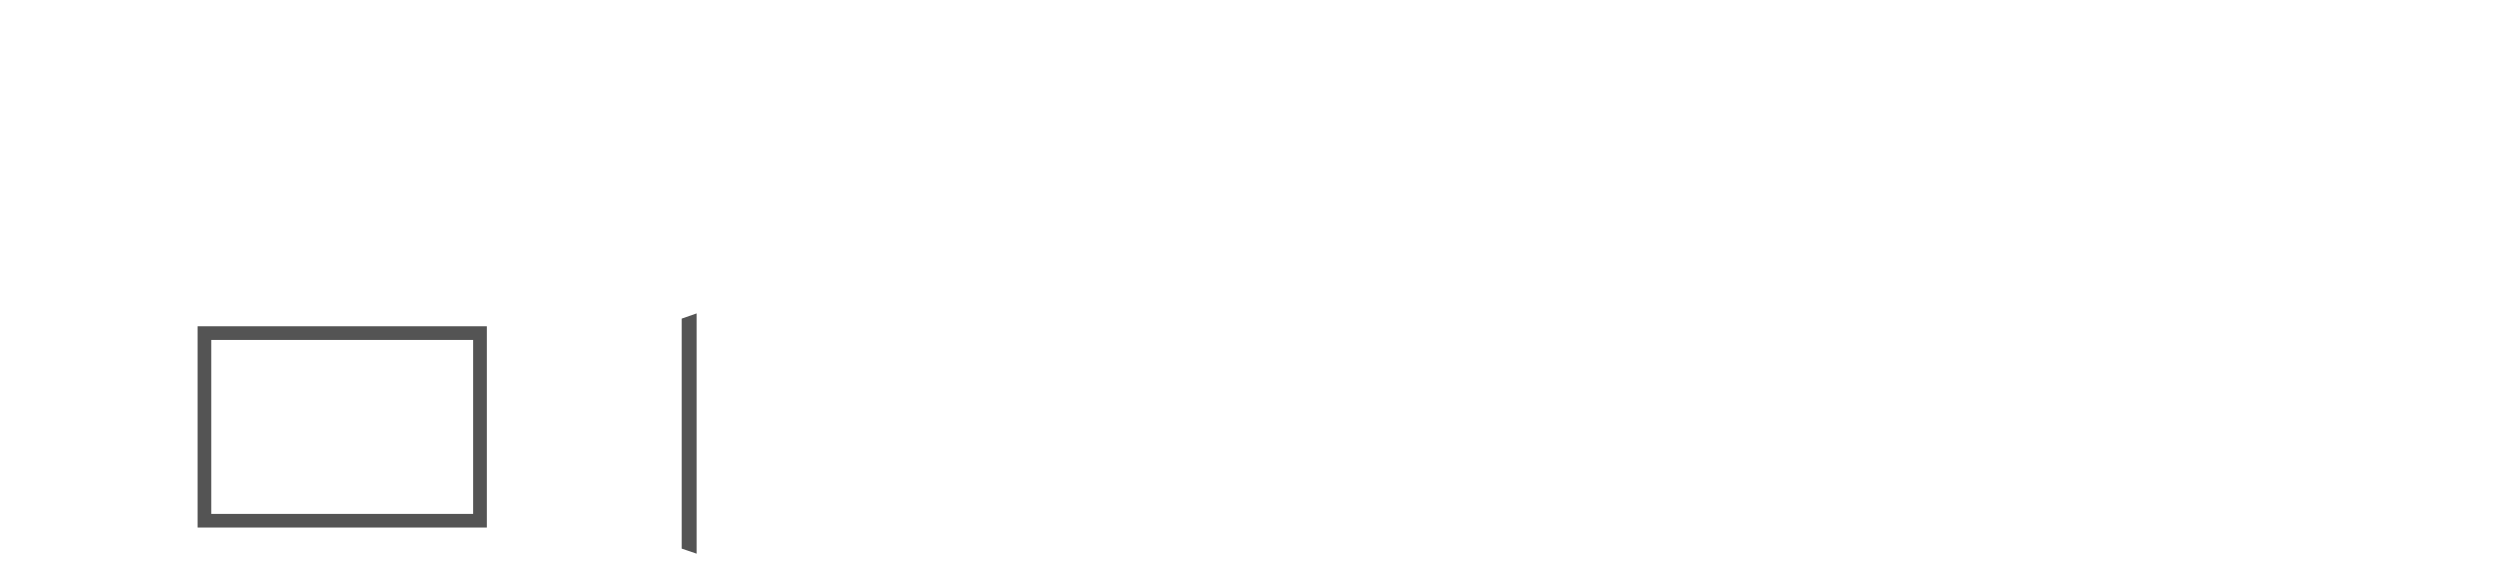
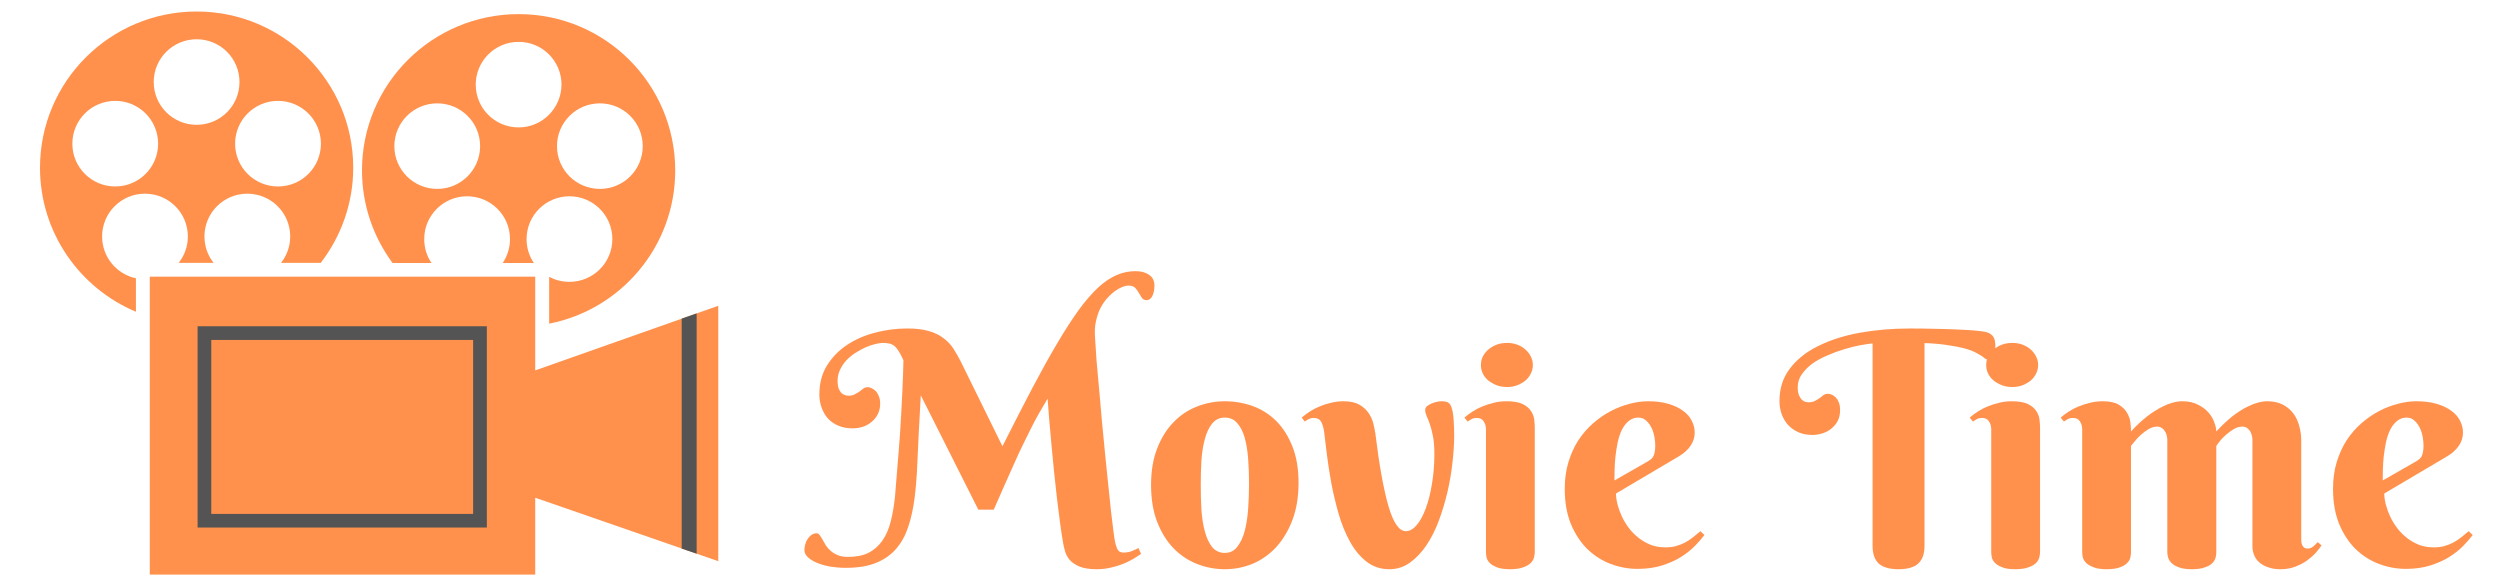
<svg xmlns="http://www.w3.org/2000/svg" xmlns:xlink="http://www.w3.org/1999/xlink" contentScriptType="text/ecmascript" width="224.88" zoomAndPan="magnify" contentStyleType="text/css" viewBox="0 0 224.88 52.5" height="52.5" preserveAspectRatio="xMidYMid meet" version="1.0">
  <defs>
    <g>
      <g id="glyph-0-0" />
      <g id="glyph-0-1">
        <path d="M 14.766 -5.125 L 9.594 -15.406 L 9.406 -11.953 C 9.352 -10.941 9.305 -9.941 9.266 -8.953 C 9.223 -7.973 9.145 -7.035 9.031 -6.141 C 8.914 -5.242 8.734 -4.41 8.484 -3.641 C 8.242 -2.879 7.891 -2.219 7.422 -1.656 C 6.961 -1.102 6.363 -0.672 5.625 -0.359 C 4.883 -0.047 3.957 0.109 2.844 0.109 C 2.363 0.109 1.898 0.07 1.453 0 C 1.004 -0.082 0.602 -0.195 0.25 -0.344 C -0.094 -0.488 -0.363 -0.656 -0.562 -0.844 C -0.77 -1.039 -0.875 -1.254 -0.875 -1.484 C -0.875 -1.66 -0.848 -1.836 -0.797 -2.016 C -0.754 -2.191 -0.68 -2.352 -0.578 -2.5 C -0.484 -2.645 -0.367 -2.766 -0.234 -2.859 C -0.098 -2.953 0.055 -3 0.234 -3 C 0.336 -3 0.426 -2.941 0.5 -2.828 C 0.582 -2.723 0.664 -2.594 0.75 -2.438 C 0.844 -2.281 0.941 -2.109 1.047 -1.922 C 1.16 -1.742 1.305 -1.578 1.484 -1.422 C 1.66 -1.266 1.875 -1.133 2.125 -1.031 C 2.375 -0.926 2.68 -0.875 3.047 -0.875 C 3.785 -0.875 4.406 -1 4.906 -1.25 C 5.406 -1.508 5.816 -1.875 6.141 -2.344 C 6.473 -2.82 6.723 -3.398 6.891 -4.078 C 7.066 -4.754 7.195 -5.523 7.281 -6.391 C 7.32 -6.867 7.359 -7.328 7.391 -7.766 C 7.43 -8.211 7.469 -8.656 7.5 -9.094 C 7.539 -9.531 7.578 -9.977 7.609 -10.438 C 7.648 -10.895 7.688 -11.375 7.719 -11.875 C 7.77 -12.613 7.812 -13.312 7.844 -13.969 C 7.883 -14.633 7.914 -15.254 7.938 -15.828 C 7.969 -16.398 7.988 -16.914 8 -17.375 C 8.02 -17.832 8.031 -18.227 8.031 -18.562 C 7.875 -18.906 7.734 -19.176 7.609 -19.375 C 7.484 -19.582 7.352 -19.738 7.219 -19.844 C 7.082 -19.957 6.93 -20.031 6.766 -20.062 C 6.609 -20.102 6.414 -20.125 6.188 -20.125 C 6 -20.125 5.766 -20.086 5.484 -20.016 C 5.203 -19.953 4.91 -19.852 4.609 -19.719 C 4.305 -19.582 4.004 -19.414 3.703 -19.219 C 3.398 -19.02 3.129 -18.797 2.891 -18.547 C 2.66 -18.297 2.473 -18.016 2.328 -17.703 C 2.18 -17.398 2.109 -17.07 2.109 -16.719 C 2.109 -16.414 2.145 -16.172 2.219 -15.984 C 2.301 -15.805 2.395 -15.672 2.5 -15.578 C 2.613 -15.492 2.727 -15.438 2.844 -15.406 C 2.957 -15.383 3.035 -15.375 3.078 -15.375 C 3.316 -15.375 3.508 -15.414 3.656 -15.5 C 3.812 -15.582 3.953 -15.664 4.078 -15.75 C 4.203 -15.844 4.316 -15.93 4.422 -16.016 C 4.535 -16.098 4.664 -16.141 4.812 -16.141 C 4.926 -16.141 5.047 -16.109 5.172 -16.047 C 5.305 -15.992 5.426 -15.91 5.531 -15.797 C 5.645 -15.68 5.738 -15.531 5.812 -15.344 C 5.895 -15.164 5.938 -14.941 5.938 -14.672 C 5.938 -14.285 5.859 -13.953 5.703 -13.672 C 5.555 -13.398 5.363 -13.172 5.125 -12.984 C 4.895 -12.797 4.629 -12.656 4.328 -12.562 C 4.035 -12.477 3.738 -12.438 3.438 -12.438 C 2.977 -12.438 2.562 -12.516 2.188 -12.672 C 1.82 -12.828 1.508 -13.039 1.25 -13.312 C 1 -13.594 0.805 -13.922 0.672 -14.297 C 0.535 -14.672 0.469 -15.066 0.469 -15.484 C 0.469 -16.484 0.695 -17.352 1.156 -18.094 C 1.613 -18.832 2.211 -19.445 2.953 -19.938 C 3.703 -20.438 4.547 -20.805 5.484 -21.047 C 6.43 -21.297 7.395 -21.422 8.375 -21.422 C 9.156 -21.422 9.805 -21.344 10.328 -21.188 C 10.859 -21.031 11.297 -20.816 11.641 -20.547 C 11.992 -20.285 12.285 -19.977 12.516 -19.625 C 12.742 -19.27 12.957 -18.898 13.156 -18.516 L 16.938 -10.828 C 17.914 -12.766 18.805 -14.5 19.609 -16.031 C 20.422 -17.57 21.172 -18.922 21.859 -20.078 C 22.547 -21.242 23.188 -22.238 23.781 -23.062 C 24.383 -23.883 24.961 -24.555 25.516 -25.078 C 26.078 -25.598 26.633 -25.977 27.188 -26.219 C 27.738 -26.457 28.312 -26.578 28.906 -26.578 C 29.406 -26.578 29.812 -26.469 30.125 -26.25 C 30.445 -26.039 30.609 -25.719 30.609 -25.281 C 30.609 -24.906 30.547 -24.594 30.422 -24.344 C 30.297 -24.094 30.125 -23.969 29.906 -23.969 C 29.719 -23.969 29.578 -24.035 29.484 -24.172 C 29.391 -24.316 29.297 -24.469 29.203 -24.625 C 29.117 -24.789 29.008 -24.941 28.875 -25.078 C 28.738 -25.211 28.539 -25.281 28.281 -25.281 C 28.125 -25.281 27.938 -25.238 27.719 -25.156 C 27.5 -25.07 27.27 -24.941 27.031 -24.766 C 26.801 -24.598 26.57 -24.383 26.344 -24.125 C 26.113 -23.863 25.91 -23.562 25.734 -23.219 C 25.566 -22.875 25.438 -22.484 25.344 -22.047 C 25.25 -21.609 25.223 -21.129 25.266 -20.609 C 25.297 -20.004 25.344 -19.297 25.406 -18.484 C 25.477 -17.68 25.555 -16.816 25.641 -15.891 C 25.723 -14.973 25.805 -14.02 25.891 -13.031 C 25.984 -12.051 26.078 -11.082 26.172 -10.125 C 26.273 -9.176 26.367 -8.258 26.453 -7.375 C 26.547 -6.5 26.629 -5.703 26.703 -4.984 C 26.785 -4.273 26.859 -3.676 26.922 -3.188 C 26.984 -2.695 27.035 -2.359 27.078 -2.172 C 27.141 -1.898 27.219 -1.68 27.312 -1.516 C 27.406 -1.348 27.578 -1.266 27.828 -1.266 C 28.086 -1.266 28.332 -1.305 28.562 -1.391 C 28.789 -1.484 28.992 -1.578 29.172 -1.672 L 29.406 -1.141 C 29.227 -1.016 29.008 -0.875 28.75 -0.719 C 28.488 -0.562 28.188 -0.41 27.844 -0.266 C 27.508 -0.129 27.141 -0.016 26.734 0.078 C 26.328 0.18 25.891 0.234 25.422 0.234 C 24.754 0.234 24.227 0.148 23.844 -0.016 C 23.469 -0.18 23.176 -0.383 22.969 -0.625 C 22.77 -0.875 22.633 -1.133 22.562 -1.406 C 22.488 -1.676 22.43 -1.926 22.391 -2.156 C 22.305 -2.633 22.219 -3.219 22.125 -3.906 C 22.031 -4.594 21.938 -5.332 21.844 -6.125 C 21.75 -6.914 21.66 -7.727 21.578 -8.562 C 21.492 -9.395 21.414 -10.207 21.344 -11 C 21.27 -11.801 21.203 -12.555 21.141 -13.266 C 21.086 -13.973 21.039 -14.586 21 -15.109 C 20.719 -14.641 20.453 -14.188 20.203 -13.75 C 19.961 -13.32 19.727 -12.879 19.5 -12.422 C 19.27 -11.973 19.035 -11.5 18.797 -11 C 18.555 -10.508 18.305 -9.973 18.047 -9.391 C 17.785 -8.805 17.5 -8.164 17.188 -7.469 C 16.875 -6.77 16.531 -5.988 16.156 -5.125 Z M 14.766 -5.125 " />
      </g>
      <g id="glyph-0-2">
        <path d="M 0.875 -7.344 C 0.875 -8.594 1.055 -9.688 1.422 -10.625 C 1.785 -11.562 2.27 -12.344 2.875 -12.969 C 3.477 -13.602 4.18 -14.078 4.984 -14.391 C 5.785 -14.711 6.629 -14.875 7.516 -14.875 C 8.391 -14.875 9.227 -14.727 10.031 -14.438 C 10.832 -14.145 11.535 -13.695 12.141 -13.094 C 12.742 -12.488 13.227 -11.723 13.594 -10.797 C 13.957 -9.879 14.141 -8.789 14.141 -7.531 C 14.141 -6.281 13.957 -5.172 13.594 -4.203 C 13.227 -3.242 12.742 -2.43 12.141 -1.766 C 11.535 -1.109 10.832 -0.609 10.031 -0.266 C 9.227 0.066 8.391 0.234 7.516 0.234 C 6.629 0.234 5.785 0.07 4.984 -0.25 C 4.18 -0.57 3.477 -1.047 2.875 -1.672 C 2.27 -2.305 1.785 -3.094 1.422 -4.031 C 1.055 -4.977 0.875 -6.082 0.875 -7.344 Z M 9.688 -7.484 C 9.688 -8.242 9.66 -8.977 9.609 -9.688 C 9.555 -10.406 9.453 -11.039 9.297 -11.594 C 9.141 -12.145 8.914 -12.582 8.625 -12.906 C 8.344 -13.238 7.973 -13.406 7.516 -13.406 C 7.047 -13.406 6.664 -13.227 6.375 -12.875 C 6.094 -12.531 5.875 -12.07 5.719 -11.5 C 5.562 -10.938 5.457 -10.289 5.406 -9.562 C 5.363 -8.844 5.344 -8.102 5.344 -7.344 C 5.344 -6.57 5.363 -5.82 5.406 -5.094 C 5.457 -4.363 5.562 -3.711 5.719 -3.141 C 5.875 -2.566 6.094 -2.102 6.375 -1.75 C 6.664 -1.406 7.047 -1.234 7.516 -1.234 C 7.973 -1.234 8.344 -1.414 8.625 -1.781 C 8.914 -2.145 9.141 -2.617 9.297 -3.203 C 9.453 -3.797 9.555 -4.461 9.609 -5.203 C 9.66 -5.953 9.688 -6.711 9.688 -7.484 Z M 9.688 -7.484 " />
      </g>
      <g id="glyph-0-3">
        <path d="M 1.406 -12.172 C 1.344 -12.555 1.25 -12.852 1.125 -13.062 C 1 -13.27 0.781 -13.375 0.469 -13.375 C 0.312 -13.375 0.172 -13.344 0.047 -13.281 C -0.066 -13.227 -0.191 -13.148 -0.328 -13.047 L -0.609 -13.406 C -0.391 -13.594 -0.145 -13.773 0.125 -13.953 C 0.395 -14.129 0.688 -14.281 1 -14.406 C 1.312 -14.539 1.648 -14.648 2.016 -14.734 C 2.379 -14.828 2.766 -14.875 3.172 -14.875 C 3.742 -14.875 4.207 -14.773 4.562 -14.578 C 4.914 -14.379 5.191 -14.133 5.391 -13.844 C 5.598 -13.551 5.742 -13.238 5.828 -12.906 C 5.91 -12.57 5.973 -12.27 6.016 -12 C 6.367 -9.113 6.766 -6.922 7.203 -5.422 C 7.641 -3.93 8.16 -3.188 8.766 -3.188 C 9.098 -3.188 9.422 -3.367 9.734 -3.734 C 10.047 -4.098 10.316 -4.594 10.547 -5.219 C 10.785 -5.852 10.973 -6.594 11.109 -7.438 C 11.254 -8.281 11.328 -9.176 11.328 -10.125 C 11.328 -10.758 11.285 -11.289 11.203 -11.719 C 11.117 -12.156 11.023 -12.52 10.922 -12.812 C 10.816 -13.113 10.719 -13.363 10.625 -13.562 C 10.539 -13.758 10.5 -13.93 10.5 -14.078 C 10.5 -14.223 10.555 -14.344 10.672 -14.438 C 10.785 -14.531 10.922 -14.609 11.078 -14.672 C 11.234 -14.742 11.395 -14.797 11.562 -14.828 C 11.738 -14.859 11.879 -14.875 11.984 -14.875 C 12.254 -14.875 12.453 -14.832 12.578 -14.75 C 12.703 -14.676 12.801 -14.531 12.875 -14.312 C 12.969 -14.031 13.031 -13.66 13.062 -13.203 C 13.094 -12.754 13.109 -12.273 13.109 -11.766 C 13.109 -11.023 13.055 -10.219 12.953 -9.344 C 12.859 -8.469 12.707 -7.582 12.5 -6.688 C 12.289 -5.801 12.031 -4.941 11.719 -4.109 C 11.406 -3.273 11.031 -2.535 10.594 -1.891 C 10.156 -1.254 9.66 -0.738 9.109 -0.344 C 8.566 0.039 7.957 0.234 7.281 0.234 C 6.488 0.234 5.801 0.004 5.219 -0.453 C 4.633 -0.91 4.141 -1.508 3.734 -2.25 C 3.328 -2.988 2.988 -3.816 2.719 -4.734 C 2.457 -5.648 2.238 -6.566 2.062 -7.484 C 1.895 -8.41 1.758 -9.285 1.656 -10.109 C 1.562 -10.93 1.477 -11.617 1.406 -12.172 Z M 1.406 -12.172 " />
      </g>
      <g id="glyph-0-4">
        <path d="M 6.359 -1.297 C 6.359 -1.172 6.336 -1.02 6.297 -0.844 C 6.254 -0.664 6.156 -0.492 6 -0.328 C 5.844 -0.172 5.613 -0.039 5.312 0.062 C 5.02 0.176 4.617 0.234 4.109 0.234 C 3.609 0.234 3.211 0.172 2.922 0.047 C 2.641 -0.066 2.426 -0.203 2.281 -0.359 C 2.133 -0.523 2.047 -0.691 2.016 -0.859 C 1.984 -1.035 1.969 -1.18 1.969 -1.297 L 1.969 -12.344 C 1.969 -12.625 1.898 -12.863 1.766 -13.062 C 1.641 -13.27 1.426 -13.375 1.125 -13.375 C 0.957 -13.375 0.816 -13.344 0.703 -13.281 C 0.586 -13.227 0.461 -13.148 0.328 -13.047 L 0.031 -13.406 C 0.25 -13.594 0.492 -13.773 0.766 -13.953 C 1.035 -14.129 1.328 -14.281 1.641 -14.406 C 1.961 -14.539 2.301 -14.648 2.656 -14.734 C 3.02 -14.828 3.406 -14.875 3.812 -14.875 C 4.438 -14.875 4.922 -14.789 5.266 -14.625 C 5.609 -14.457 5.859 -14.25 6.016 -14 C 6.18 -13.758 6.281 -13.5 6.312 -13.219 C 6.344 -12.945 6.359 -12.707 6.359 -12.5 Z M 1.516 -18.141 C 1.516 -18.41 1.57 -18.664 1.688 -18.906 C 1.812 -19.145 1.977 -19.352 2.188 -19.531 C 2.406 -19.719 2.656 -19.863 2.938 -19.969 C 3.219 -20.07 3.531 -20.125 3.875 -20.125 C 4.195 -20.125 4.5 -20.07 4.781 -19.969 C 5.062 -19.863 5.305 -19.719 5.516 -19.531 C 5.723 -19.352 5.883 -19.145 6 -18.906 C 6.125 -18.664 6.188 -18.41 6.188 -18.141 C 6.188 -17.859 6.125 -17.598 6 -17.359 C 5.883 -17.117 5.723 -16.91 5.516 -16.734 C 5.305 -16.566 5.062 -16.426 4.781 -16.312 C 4.5 -16.207 4.195 -16.156 3.875 -16.156 C 3.531 -16.156 3.219 -16.207 2.938 -16.312 C 2.656 -16.426 2.406 -16.566 2.188 -16.734 C 1.977 -16.91 1.812 -17.117 1.688 -17.359 C 1.57 -17.598 1.516 -17.859 1.516 -18.141 Z M 1.516 -18.141 " />
      </g>
      <g id="glyph-0-5">
        <path d="M 5.484 -6.578 C 5.484 -6.273 5.531 -5.941 5.625 -5.578 C 5.719 -5.223 5.848 -4.863 6.016 -4.5 C 6.191 -4.133 6.406 -3.785 6.656 -3.453 C 6.906 -3.129 7.195 -2.836 7.531 -2.578 C 7.863 -2.316 8.227 -2.109 8.625 -1.953 C 9.031 -1.805 9.469 -1.734 9.938 -1.734 C 10.27 -1.734 10.582 -1.77 10.875 -1.844 C 11.164 -1.926 11.43 -2.031 11.672 -2.156 C 11.922 -2.289 12.16 -2.445 12.391 -2.625 C 12.617 -2.801 12.848 -2.988 13.078 -3.188 L 13.438 -2.844 C 13.219 -2.551 12.938 -2.227 12.594 -1.875 C 12.25 -1.52 11.832 -1.188 11.344 -0.875 C 10.852 -0.57 10.285 -0.316 9.641 -0.109 C 8.992 0.098 8.254 0.203 7.422 0.203 C 6.586 0.203 5.773 0.051 4.984 -0.25 C 4.203 -0.551 3.504 -1 2.891 -1.594 C 2.285 -2.195 1.797 -2.945 1.422 -3.844 C 1.055 -4.75 0.875 -5.801 0.875 -7 C 0.875 -7.875 0.984 -8.672 1.203 -9.391 C 1.422 -10.117 1.719 -10.773 2.094 -11.359 C 2.477 -11.941 2.922 -12.453 3.422 -12.891 C 3.922 -13.328 4.445 -13.691 5 -13.984 C 5.551 -14.273 6.113 -14.492 6.688 -14.641 C 7.27 -14.797 7.832 -14.875 8.375 -14.875 C 9.07 -14.875 9.68 -14.797 10.203 -14.641 C 10.734 -14.484 11.172 -14.273 11.516 -14.016 C 11.867 -13.766 12.129 -13.469 12.297 -13.125 C 12.473 -12.789 12.562 -12.438 12.562 -12.062 C 12.562 -11.613 12.43 -11.207 12.172 -10.844 C 11.922 -10.488 11.578 -10.18 11.141 -9.922 Z M 8.375 -9.484 C 8.488 -9.555 8.586 -9.629 8.672 -9.703 C 8.754 -9.773 8.816 -9.859 8.859 -9.953 C 8.91 -10.055 8.945 -10.18 8.969 -10.328 C 9 -10.484 9.016 -10.672 9.016 -10.891 C 9.016 -11.129 8.988 -11.395 8.938 -11.688 C 8.883 -11.977 8.797 -12.25 8.672 -12.5 C 8.547 -12.758 8.383 -12.973 8.188 -13.141 C 8 -13.316 7.773 -13.406 7.516 -13.406 C 7.16 -13.406 6.863 -13.301 6.625 -13.094 C 6.383 -12.895 6.18 -12.633 6.016 -12.312 C 5.859 -11.988 5.734 -11.617 5.641 -11.203 C 5.555 -10.785 5.488 -10.363 5.438 -9.938 C 5.395 -9.52 5.367 -9.117 5.359 -8.734 C 5.348 -8.348 5.344 -8.02 5.344 -7.75 Z M 8.375 -9.484 " />
      </g>
      <g id="glyph-0-6" />
      <g id="glyph-0-7">
        <path d="M 10.719 0.234 C 9.914 0.234 9.32 0.066 8.938 -0.266 C 8.562 -0.609 8.375 -1.145 8.375 -1.875 L 8.375 -20.078 C 8.062 -20.047 7.676 -19.988 7.219 -19.906 C 6.77 -19.82 6.297 -19.703 5.797 -19.547 C 5.305 -19.398 4.812 -19.219 4.312 -19 C 3.812 -18.789 3.363 -18.547 2.969 -18.266 C 2.582 -17.984 2.266 -17.664 2.016 -17.312 C 1.766 -16.957 1.641 -16.566 1.641 -16.141 C 1.641 -15.828 1.68 -15.578 1.766 -15.391 C 1.848 -15.211 1.941 -15.078 2.047 -14.984 C 2.148 -14.898 2.254 -14.844 2.359 -14.812 C 2.473 -14.789 2.555 -14.781 2.609 -14.781 C 2.848 -14.781 3.039 -14.82 3.188 -14.906 C 3.344 -14.988 3.484 -15.07 3.609 -15.156 C 3.734 -15.25 3.848 -15.336 3.953 -15.422 C 4.066 -15.504 4.195 -15.547 4.344 -15.547 C 4.457 -15.547 4.578 -15.52 4.703 -15.469 C 4.836 -15.414 4.957 -15.332 5.062 -15.219 C 5.176 -15.102 5.27 -14.953 5.344 -14.766 C 5.414 -14.578 5.453 -14.348 5.453 -14.078 C 5.453 -13.703 5.379 -13.375 5.234 -13.094 C 5.086 -12.82 4.895 -12.594 4.656 -12.406 C 4.426 -12.219 4.16 -12.078 3.859 -11.984 C 3.555 -11.891 3.258 -11.844 2.969 -11.844 C 2.508 -11.844 2.094 -11.922 1.719 -12.078 C 1.352 -12.242 1.039 -12.461 0.781 -12.734 C 0.531 -13.016 0.336 -13.336 0.203 -13.703 C 0.066 -14.078 0 -14.477 0 -14.906 C 0 -16.02 0.305 -16.984 0.922 -17.797 C 1.535 -18.617 2.379 -19.297 3.453 -19.828 C 4.523 -20.367 5.77 -20.77 7.188 -21.031 C 8.613 -21.289 10.141 -21.422 11.766 -21.422 C 12.535 -21.422 13.285 -21.41 14.016 -21.391 C 14.754 -21.379 15.426 -21.359 16.031 -21.328 C 16.645 -21.305 17.172 -21.273 17.609 -21.234 C 18.047 -21.191 18.363 -21.148 18.562 -21.109 C 18.758 -21.055 18.914 -20.984 19.031 -20.891 C 19.145 -20.805 19.227 -20.707 19.281 -20.594 C 19.344 -20.477 19.379 -20.352 19.391 -20.219 C 19.41 -20.094 19.422 -19.961 19.422 -19.828 C 19.422 -19.723 19.406 -19.598 19.375 -19.453 C 19.352 -19.316 19.312 -19.188 19.25 -19.062 C 19.195 -18.945 19.125 -18.844 19.031 -18.75 C 18.945 -18.664 18.848 -18.625 18.734 -18.625 C 18.648 -18.625 18.566 -18.656 18.484 -18.719 C 18.41 -18.789 18.301 -18.875 18.156 -18.969 C 18.008 -19.062 17.812 -19.172 17.562 -19.297 C 17.32 -19.422 17.004 -19.535 16.609 -19.641 C 16.211 -19.742 15.723 -19.836 15.141 -19.922 C 14.566 -20.016 13.867 -20.078 13.047 -20.109 L 13.047 -1.875 C 13.047 -1.145 12.852 -0.609 12.469 -0.266 C 12.094 0.066 11.508 0.234 10.719 0.234 Z M 10.719 0.234 " />
      </g>
      <g id="glyph-0-8">
        <path d="M 14.031 -1.266 C 14.031 -1.141 14.008 -0.988 13.969 -0.812 C 13.926 -0.645 13.832 -0.484 13.688 -0.328 C 13.539 -0.172 13.316 -0.039 13.016 0.062 C 12.723 0.176 12.328 0.234 11.828 0.234 C 11.316 0.234 10.914 0.172 10.625 0.047 C 10.332 -0.066 10.113 -0.203 9.969 -0.359 C 9.82 -0.523 9.727 -0.691 9.688 -0.859 C 9.645 -1.035 9.625 -1.18 9.625 -1.297 L 9.625 -11.422 C 9.625 -11.555 9.602 -11.691 9.562 -11.828 C 9.531 -11.961 9.473 -12.086 9.391 -12.203 C 9.316 -12.316 9.223 -12.41 9.109 -12.484 C 8.992 -12.555 8.863 -12.594 8.719 -12.594 C 8.457 -12.594 8.203 -12.52 7.953 -12.375 C 7.703 -12.227 7.469 -12.055 7.25 -11.859 C 7.039 -11.672 6.859 -11.477 6.703 -11.281 C 6.547 -11.094 6.43 -10.953 6.359 -10.859 L 6.359 -1.266 C 6.359 -1.141 6.336 -0.988 6.297 -0.812 C 6.266 -0.645 6.172 -0.484 6.016 -0.328 C 5.867 -0.172 5.648 -0.039 5.359 0.062 C 5.066 0.176 4.672 0.234 4.172 0.234 C 3.66 0.234 3.258 0.172 2.969 0.047 C 2.676 -0.066 2.453 -0.203 2.297 -0.359 C 2.148 -0.523 2.055 -0.691 2.016 -0.859 C 1.984 -1.035 1.969 -1.18 1.969 -1.297 L 1.969 -12.344 C 1.969 -12.625 1.898 -12.863 1.766 -13.062 C 1.641 -13.27 1.426 -13.375 1.125 -13.375 C 0.957 -13.375 0.816 -13.344 0.703 -13.281 C 0.586 -13.227 0.461 -13.148 0.328 -13.047 L 0.031 -13.406 C 0.25 -13.594 0.492 -13.773 0.766 -13.953 C 1.035 -14.129 1.328 -14.281 1.641 -14.406 C 1.961 -14.539 2.301 -14.648 2.656 -14.734 C 3.02 -14.828 3.406 -14.875 3.812 -14.875 C 4.438 -14.875 4.922 -14.77 5.266 -14.562 C 5.609 -14.352 5.859 -14.102 6.016 -13.812 C 6.18 -13.531 6.281 -13.234 6.312 -12.922 C 6.344 -12.617 6.359 -12.363 6.359 -12.156 C 6.805 -12.656 7.289 -13.109 7.812 -13.516 C 8.02 -13.68 8.25 -13.844 8.5 -14 C 8.758 -14.164 9.02 -14.312 9.281 -14.438 C 9.551 -14.57 9.828 -14.676 10.109 -14.75 C 10.398 -14.832 10.688 -14.875 10.969 -14.875 C 11.531 -14.875 12.004 -14.77 12.391 -14.562 C 12.785 -14.363 13.102 -14.125 13.344 -13.844 C 13.582 -13.562 13.754 -13.266 13.859 -12.953 C 13.973 -12.648 14.031 -12.383 14.031 -12.156 C 14.488 -12.656 14.969 -13.109 15.469 -13.516 C 15.688 -13.68 15.914 -13.844 16.156 -14 C 16.406 -14.164 16.664 -14.312 16.938 -14.438 C 17.207 -14.57 17.484 -14.676 17.766 -14.75 C 18.055 -14.832 18.344 -14.875 18.625 -14.875 C 19.176 -14.875 19.645 -14.77 20.031 -14.562 C 20.426 -14.352 20.742 -14.082 20.984 -13.75 C 21.223 -13.414 21.395 -13.039 21.5 -12.625 C 21.613 -12.207 21.672 -11.785 21.672 -11.359 L 21.672 -2.5 C 21.672 -2.406 21.676 -2.305 21.688 -2.203 C 21.695 -2.109 21.723 -2.016 21.766 -1.922 C 21.805 -1.836 21.863 -1.766 21.938 -1.703 C 22.02 -1.648 22.129 -1.625 22.266 -1.625 C 22.441 -1.625 22.602 -1.688 22.75 -1.812 C 22.895 -1.938 23.031 -2.066 23.156 -2.203 L 23.5 -1.906 C 23.363 -1.707 23.188 -1.484 22.969 -1.234 C 22.75 -0.992 22.488 -0.766 22.188 -0.547 C 21.883 -0.328 21.535 -0.145 21.141 0 C 20.742 0.156 20.297 0.234 19.797 0.234 C 19.379 0.234 19.016 0.176 18.703 0.062 C 18.391 -0.039 18.125 -0.188 17.906 -0.375 C 17.695 -0.562 17.539 -0.781 17.438 -1.031 C 17.332 -1.289 17.281 -1.562 17.281 -1.844 L 17.281 -11.422 C 17.281 -11.555 17.258 -11.691 17.219 -11.828 C 17.188 -11.961 17.133 -12.086 17.062 -12.203 C 16.988 -12.316 16.895 -12.41 16.781 -12.484 C 16.664 -12.555 16.531 -12.594 16.375 -12.594 C 16.113 -12.594 15.859 -12.52 15.609 -12.375 C 15.359 -12.227 15.125 -12.055 14.906 -11.859 C 14.688 -11.672 14.5 -11.477 14.344 -11.281 C 14.195 -11.094 14.094 -10.953 14.031 -10.859 Z M 14.031 -1.266 " />
      </g>
    </g>
    <clipPath id="clip-0">
      <path d="M 3.273 1 L 32 1 L 32 29 L 3.273 29 Z M 3.273 1 " clip-rule="nonzero" />
    </clipPath>
    <clipPath id="clip-1">
      <path d="M 13 24 L 64.934 24 L 64.934 51.992 L 13 51.992 Z M 13 24 " clip-rule="nonzero" />
    </clipPath>
  </defs>
-   <g fill="rgb(100%, 100%, 100%)" fill-opacity="1">
+   <g fill="rgb(100%, 56.859%, 30.199%)" fill-opacity="1">
    <use x="73.234" y="50.969" xlink:href="#glyph-0-1" xlink:type="simple" xlink:actuate="onLoad" xlink:show="embed" />
    <use x="102.666" y="50.969" xlink:href="#glyph-0-2" xlink:type="simple" xlink:actuate="onLoad" xlink:show="embed" />
    <use x="117.697" y="50.969" xlink:href="#glyph-0-3" xlink:type="simple" xlink:actuate="onLoad" xlink:show="embed" />
    <use x="131.696" y="50.969" xlink:href="#glyph-0-4" xlink:type="simple" xlink:actuate="onLoad" xlink:show="embed" />
    <use x="139.878" y="50.969" xlink:href="#glyph-0-5" xlink:type="simple" xlink:actuate="onLoad" xlink:show="embed" />
    <use x="153.462" y="50.969" xlink:href="#glyph-0-6" xlink:type="simple" xlink:actuate="onLoad" xlink:show="embed" />
    <use x="160.067" y="50.969" xlink:href="#glyph-0-7" xlink:type="simple" xlink:actuate="onLoad" xlink:show="embed" />
    <use x="177.147" y="50.969" xlink:href="#glyph-0-4" xlink:type="simple" xlink:actuate="onLoad" xlink:show="embed" />
    <use x="185.329" y="50.969" xlink:href="#glyph-0-8" xlink:type="simple" xlink:actuate="onLoad" xlink:show="embed" />
    <use x="208.986" y="50.969" xlink:href="#glyph-0-5" xlink:type="simple" xlink:actuate="onLoad" xlink:show="embed" />
  </g>
-   <path fill="rgb(100%, 100%, 100%)" d="M 46.652 1.27 C 38.875 1.27 32.562 7.562 32.562 15.32 C 32.562 18.445 33.586 21.32 35.312 23.656 L 38.812 23.656 C 38.395 23.039 38.16 22.305 38.16 21.504 C 38.16 19.379 39.883 17.656 42.016 17.656 C 44.148 17.656 45.875 19.379 45.875 21.504 C 45.875 22.305 45.629 23.039 45.223 23.656 L 48.02 23.656 C 47.602 23.039 47.367 22.305 47.367 21.504 C 47.367 19.379 49.094 17.656 51.223 17.656 C 53.355 17.656 55.082 19.379 55.082 21.504 C 55.082 23.633 53.355 25.352 51.223 25.352 C 50.559 25.352 49.941 25.191 49.398 24.898 L 49.398 29.113 C 55.871 27.848 60.738 22.156 60.738 15.332 C 60.727 7.551 54.43 1.27 46.652 1.27 Z M 39.332 16.992 C 37.199 16.992 35.473 15.273 35.473 13.145 C 35.473 11.02 37.199 9.297 39.332 9.297 C 41.461 9.297 43.188 11.02 43.188 13.145 C 43.188 15.273 41.449 16.992 39.332 16.992 Z M 46.652 11.461 C 44.52 11.461 42.793 9.738 42.793 7.613 C 42.793 5.488 44.52 3.766 46.652 3.766 C 48.785 3.766 50.508 5.488 50.508 7.613 C 50.496 9.738 48.77 11.461 46.652 11.461 Z M 53.961 16.992 C 51.828 16.992 50.102 15.273 50.102 13.145 C 50.102 11.02 51.828 9.297 53.961 9.297 C 56.094 9.297 57.816 11.02 57.816 13.145 C 57.816 15.273 56.094 16.992 53.961 16.992 Z M 53.961 16.992 " fill-opacity="1" fill-rule="nonzero" />
+   <path fill="rgb(100%, 56.859%, 30.199%)" d="M 46.652 1.27 C 38.875 1.27 32.562 7.562 32.562 15.32 C 32.562 18.445 33.586 21.32 35.312 23.656 L 38.812 23.656 C 38.395 23.039 38.16 22.305 38.16 21.504 C 38.16 19.379 39.883 17.656 42.016 17.656 C 44.148 17.656 45.875 19.379 45.875 21.504 C 45.875 22.305 45.629 23.039 45.223 23.656 L 48.02 23.656 C 47.602 23.039 47.367 22.305 47.367 21.504 C 47.367 19.379 49.094 17.656 51.223 17.656 C 53.355 17.656 55.082 19.379 55.082 21.504 C 55.082 23.633 53.355 25.352 51.223 25.352 C 50.559 25.352 49.941 25.191 49.398 24.898 L 49.398 29.113 C 55.871 27.848 60.738 22.156 60.738 15.332 C 60.727 7.551 54.43 1.27 46.652 1.27 Z M 39.332 16.992 C 37.199 16.992 35.473 15.273 35.473 13.145 C 35.473 11.02 37.199 9.297 39.332 9.297 C 41.461 9.297 43.188 11.02 43.188 13.145 C 43.188 15.273 41.449 16.992 39.332 16.992 Z M 46.652 11.461 C 44.52 11.461 42.793 9.738 42.793 7.613 C 42.793 5.488 44.52 3.766 46.652 3.766 C 48.785 3.766 50.508 5.488 50.508 7.613 C 50.496 9.738 48.77 11.461 46.652 11.461 Z M 53.961 16.992 C 51.828 16.992 50.102 15.273 50.102 13.145 C 50.102 11.02 51.828 9.297 53.961 9.297 C 56.094 9.297 57.816 11.02 57.816 13.145 C 57.816 15.273 56.094 16.992 53.961 16.992 Z M 53.961 16.992 " fill-opacity="1" fill-rule="nonzero" />
  <g clip-path="url(#clip-0)">
-     <path fill="rgb(100%, 100%, 100%)" d="M 17.688 1.035 C 9.91 1.035 3.598 7.332 3.598 15.086 C 3.598 20.914 7.16 25.918 12.227 28.043 L 12.227 25.031 C 10.488 24.664 9.184 23.113 9.184 21.27 C 9.184 19.145 10.906 17.422 13.039 17.422 C 15.172 17.422 16.898 19.145 16.898 21.27 C 16.898 22.168 16.59 22.992 16.07 23.645 L 19.215 23.645 C 18.695 22.992 18.391 22.168 18.391 21.27 C 18.391 19.145 20.113 17.422 22.246 17.422 C 24.379 17.422 26.105 19.145 26.105 21.27 C 26.105 22.168 25.797 22.992 25.277 23.645 L 28.852 23.645 C 30.676 21.27 31.773 18.309 31.773 15.086 C 31.773 7.332 25.465 1.035 17.688 1.035 Z M 10.367 16.773 C 8.234 16.773 6.508 15.051 6.508 12.926 C 6.508 10.797 8.234 9.074 10.367 9.074 C 12.496 9.074 14.223 10.797 14.223 12.926 C 14.223 15.051 12.496 16.773 10.367 16.773 Z M 17.688 11.227 C 15.555 11.227 13.828 9.508 13.828 7.379 C 13.828 5.254 15.555 3.531 17.688 3.531 C 19.82 3.531 21.543 5.254 21.543 7.379 C 21.543 9.508 19.82 11.227 17.688 11.227 Z M 28.867 12.926 C 28.867 15.051 27.141 16.773 25.008 16.773 C 22.875 16.773 21.148 15.051 21.148 12.926 C 21.148 10.797 22.875 9.074 25.008 9.074 C 27.129 9.074 28.867 10.797 28.867 12.926 Z M 28.867 12.926 " fill-opacity="1" fill-rule="nonzero" />
+     <path fill="rgb(100%, 56.859%, 30.199%)" d="M 17.688 1.035 C 9.91 1.035 3.598 7.332 3.598 15.086 C 3.598 20.914 7.16 25.918 12.227 28.043 L 12.227 25.031 C 10.488 24.664 9.184 23.113 9.184 21.27 C 9.184 19.145 10.906 17.422 13.039 17.422 C 15.172 17.422 16.898 19.145 16.898 21.27 C 16.898 22.168 16.59 22.992 16.07 23.645 L 19.215 23.645 C 18.695 22.992 18.391 22.168 18.391 21.27 C 18.391 19.145 20.113 17.422 22.246 17.422 C 24.379 17.422 26.105 19.145 26.105 21.27 C 26.105 22.168 25.797 22.992 25.277 23.645 L 28.852 23.645 C 30.676 21.27 31.773 18.309 31.773 15.086 C 31.773 7.332 25.465 1.035 17.688 1.035 Z M 10.367 16.773 C 8.234 16.773 6.508 15.051 6.508 12.926 C 6.508 10.797 8.234 9.074 10.367 9.074 C 12.496 9.074 14.223 10.797 14.223 12.926 C 14.223 15.051 12.496 16.773 10.367 16.773 Z M 17.688 11.227 C 15.555 11.227 13.828 9.508 13.828 7.379 C 13.828 5.254 15.555 3.531 17.688 3.531 C 19.82 3.531 21.543 5.254 21.543 7.379 C 21.543 9.508 19.82 11.227 17.688 11.227 Z M 28.867 12.926 C 28.867 15.051 27.141 16.773 25.008 16.773 C 22.875 16.773 21.148 15.051 21.148 12.926 C 21.148 10.797 22.875 9.074 25.008 9.074 C 27.129 9.074 28.867 10.797 28.867 12.926 Z M 28.867 12.926 " fill-opacity="1" fill-rule="nonzero" />
  </g>
  <g clip-path="url(#clip-1)">
-     <path fill="rgb(100%, 100%, 100%)" d="M 48.145 33.316 L 48.145 24.887 L 13.473 24.887 L 13.473 51.684 L 48.145 51.684 L 48.145 44.773 L 64.609 50.48 L 64.609 27.504 Z M 48.145 33.316 " fill-opacity="1" fill-rule="nonzero" />
+     <path fill="rgb(100%, 56.859%, 30.199%)" d="M 48.145 33.316 L 48.145 24.887 L 13.473 24.887 L 13.473 51.684 L 48.145 51.684 L 48.145 44.773 L 64.609 50.48 L 64.609 27.504 Z M 48.145 33.316 " fill-opacity="1" fill-rule="nonzero" />
  </g>
  <path fill="rgb(32.939%, 32.939%, 32.939%)" d="M 43.805 47.453 L 17.773 47.453 L 17.773 29.348 L 43.793 29.348 L 43.793 47.453 Z M 19.004 46.227 L 42.559 46.227 L 42.559 30.578 L 19.004 30.578 Z M 19.004 46.227 " fill-opacity="1" fill-rule="nonzero" />
  <path fill="rgb(32.939%, 32.939%, 32.939%)" d="M 61.32 28.66 L 61.32 49.348 L 62.664 49.805 L 62.664 28.191 Z M 61.32 28.66 " fill-opacity="1" fill-rule="nonzero" />
</svg>
